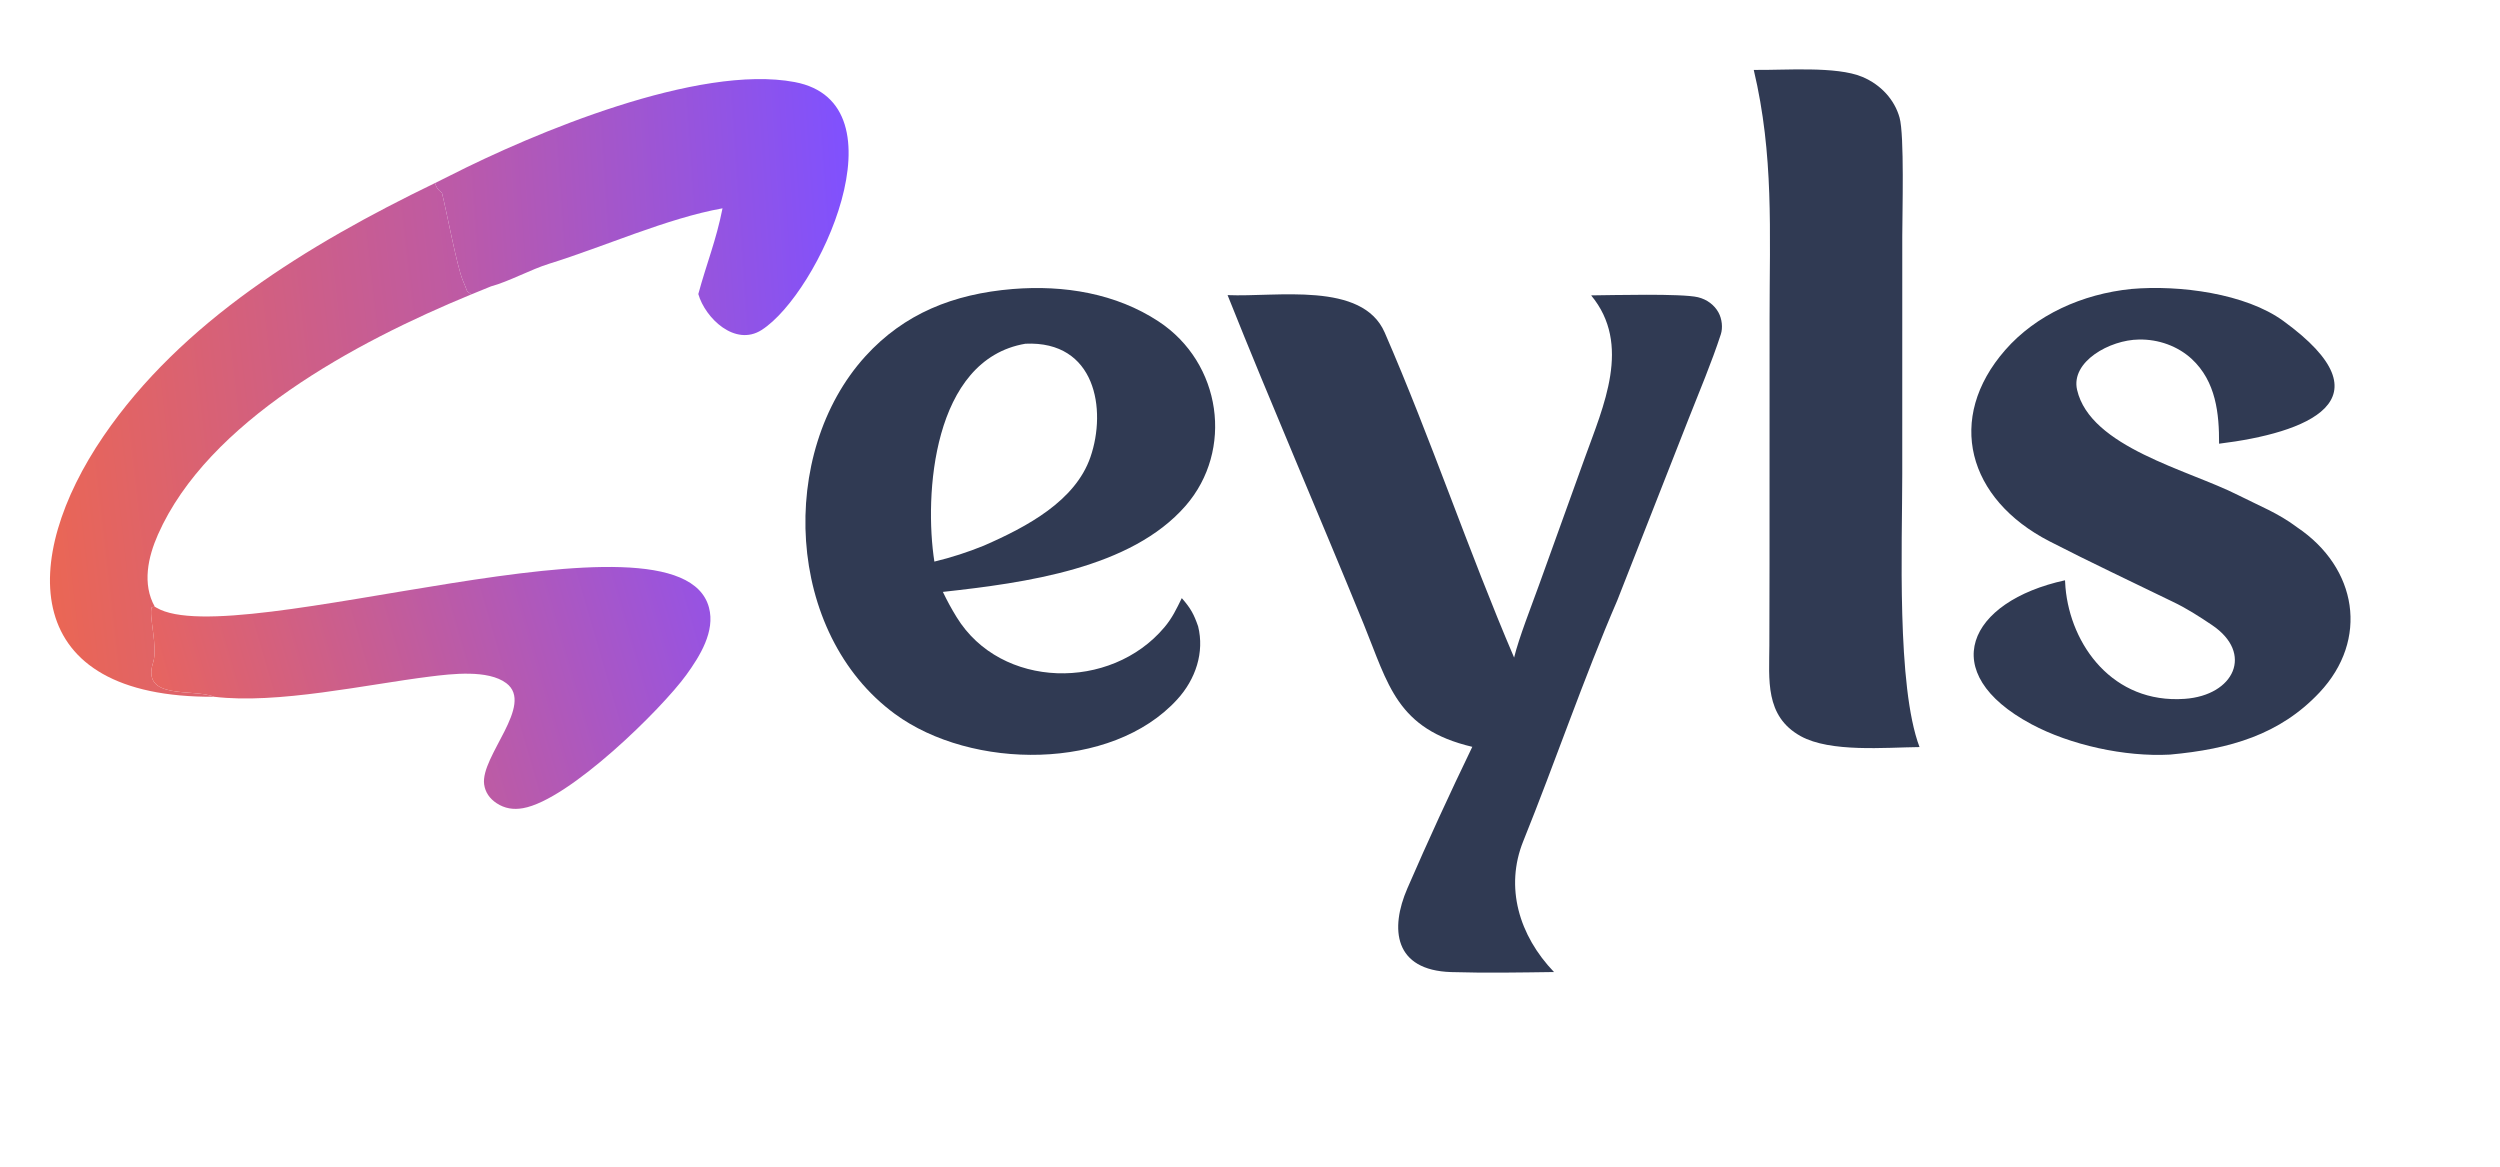
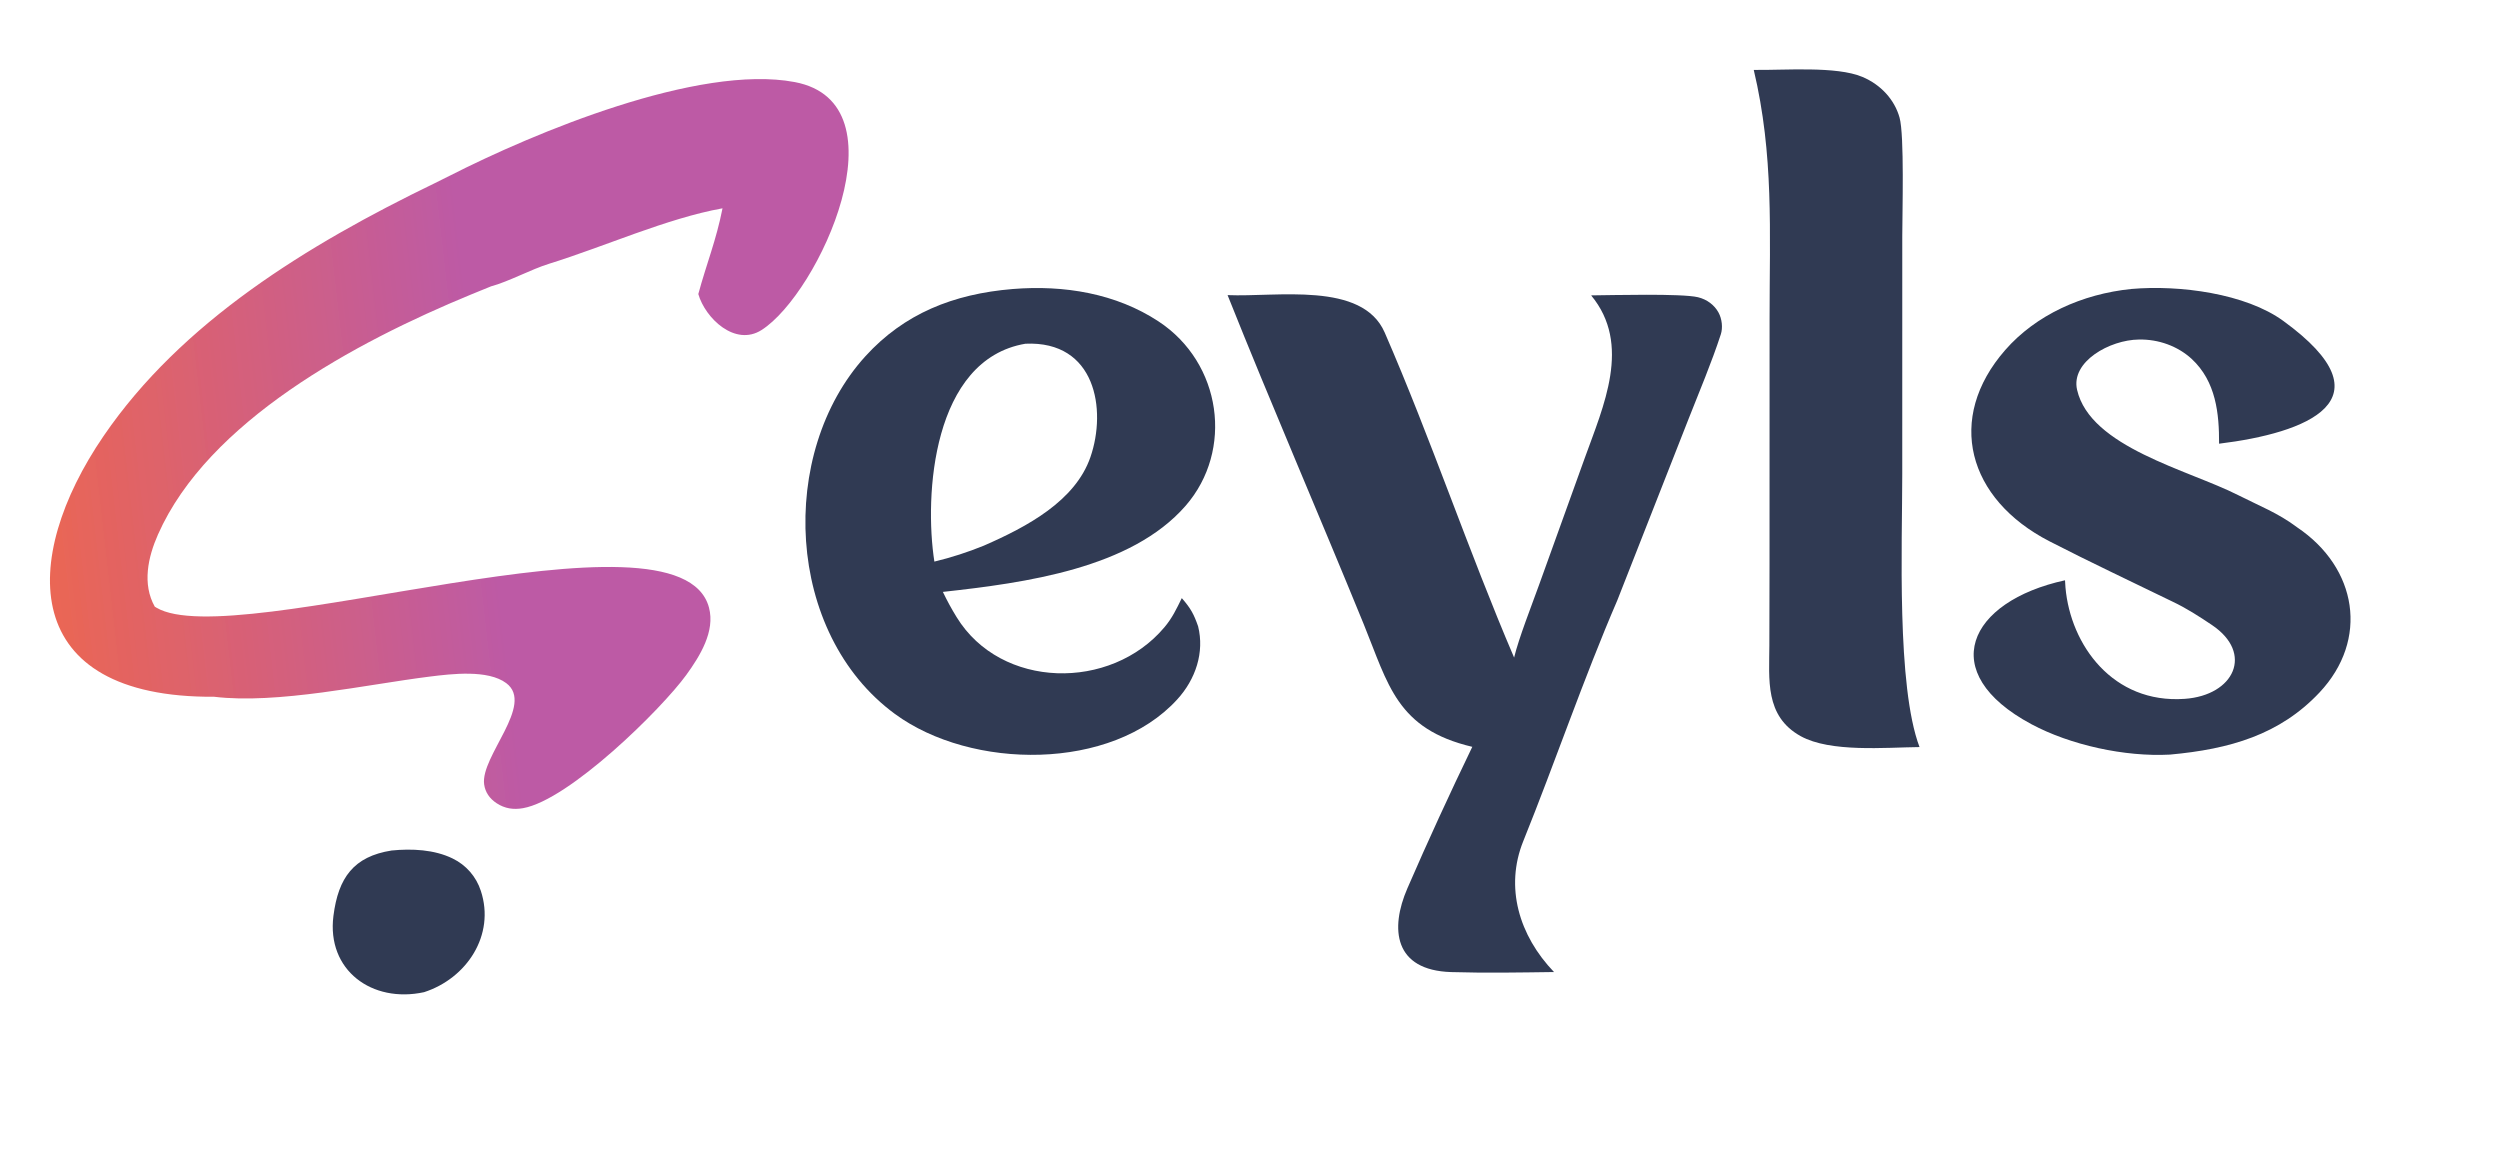
<svg xmlns="http://www.w3.org/2000/svg" version="1.1" viewBox="250 700 1500 700" preserveAspectRatio="xMidYMid meet">
  <defs>
    <linearGradient id="Gradient1" gradientUnits="userSpaceOnUse" x1="385.404" y1="976.949" x2="625.975" y2="952.048">
      <stop offset="0" stop-color="rgb(234,102,85)" />
      <stop offset="1" stop-color="rgb(189,90,165)" />
    </linearGradient>
    <linearGradient id="Gradient2" gradientUnits="userSpaceOnUse" x1="610.459" y1="832.721" x2="826.303" y2="819.445">
      <stop offset="0" stop-color="rgb(188,90,167)" />
      <stop offset="1" stop-color="rgb(128,81,254)" />
    </linearGradient>
    <linearGradient id="Gradient3" gradientUnits="userSpaceOnUse" x1="457.151" y1="1147.16" x2="749.541" y2="1069.83">
      <stop offset="0" stop-color="rgb(231,100,95)" />
      <stop offset="1" stop-color="rgb(151,83,226)" />
    </linearGradient>
+     <filter id="MultiGradient">
+       <feMerge>
+         <feMergeNode in="SourceGraphic" />
+       </feMerge>
+     </filter>
  </defs>
  <g transform="translate(-150, 0) scale(1.1,1)">
-     <path fill="url(#Gradient3)" d="M 448.064 1064.01 C 448.355 1064.2 448.644 1064.4 448.938 1064.59 C 491.567 1092.51 734.298 997.706 750.364 1064.59 C 753.776 1078.79 745.521 1093.5 737.967 1104.97 C 724.47 1125.47 674.133 1180.01 648.91 1184.91 C 643.623 1185.94 638.938 1185.11 634.541 1181.94 C 630.686 1179.16 628.307 1175.35 627.713 1170.62 C 625.604 1153.84 655.402 1122.78 639.778 1109.89 C 629.802 1101.66 609.924 1104.33 598.071 1105.95 C 563.443 1110.7 514.941 1122.64 480.452 1118.06 C 469.097 1112.92 440.506 1120.36 447.167 1097.47 C 449.864 1088.2 444.698 1069.66 446.402 1064.37 L 448.064 1064.01 z" />
-     <path fill="url(#Gradient2)" d="M 608.9 805.465 C 654.88 779.725 744.556 738.358 797.091 749.236 C 858.04 761.856 810.325 876.049 779.055 897.999 C 764.609 908.139 748.298 890.903 744.535 876.43 C 749.113 857.841 754.24 844.406 757.737 824.991 C 727.452 830.953 692.769 848.186 663.174 858.242 C 653.337 861.584 640.994 869.014 631.466 871.815 L 620.692 876.649 C 617.683 874.03 618.86 875.652 617.497 872.011 L 616.013 868.05 C 612.844 859.559 607.279 827.044 604.714 815.738 C 602.097 813.361 601.941 813.009 600.896 809.847 L 608.9 805.465 z" />
-     <path fill="url(#Gradient1)" d="M 600.896 809.847 C 601.941 813.009 602.097 813.361 604.714 815.738 C 607.279 827.044 612.844 859.559 616.013 868.05 L 617.497 872.011 C 618.86 875.652 617.683 874.03 620.692 876.649 C 557.119 905.454 477.081 952.912 449.812 1020.7 C 444.351 1034.28 441.123 1050.41 448.064 1064.01 L 446.402 1064.37 C 444.698 1069.66 449.864 1088.2 447.167 1097.47 C 440.506 1120.36 469.097 1112.92 480.452 1118.06 C 373.899 1118.81 374.34 1035.36 420.099 961.666 C 462.53 893.33 531.037 847.011 600.896 809.847 z" />
+     <path fill="url(#Gradient1)" filter="url(#MultiGradient)" d="M 448.064 1064.01 C 448.355 1064.2 448.644 1064.4 448.938 1064.59 C 491.567 1092.51 734.298 997.706 750.364 1064.59 C 753.776 1078.79 745.521 1093.5 737.967 1104.97 C 724.47 1125.47 674.133 1180.01 648.91 1184.91 C 643.623 1185.94 638.938 1185.11 634.541 1181.94 C 630.686 1179.16 628.307 1175.35 627.713 1170.62 C 625.604 1153.84 655.402 1122.78 639.778 1109.89 C 629.802 1101.66 609.924 1104.33 598.071 1105.95 C 563.443 1110.7 514.941 1122.64 480.452 1118.06 C 469.097 1112.92 440.506 1120.36 447.167 1097.47 C 449.864 1088.2 444.698 1069.66 446.402 1064.37 L 448.064 1064.01          M 608.9 805.465 C 654.88 779.725 744.556 738.358 797.091 749.236 C 858.04 761.856 810.325 876.049 779.055 897.999 C 764.609 908.139 748.298 890.903 744.535 876.43 C 749.113 857.841 754.24 844.406 757.737 824.991 C 727.452 830.953 692.769 848.186 663.174 858.242 C 653.337 861.584 640.994 869.014 631.466 871.815 L 620.692 876.649 C 617.683 874.03 618.86 875.652 617.497 872.011 L 616.013 868.05 C 612.844 859.559 607.279 827.044 604.714 815.738 C 602.097 813.361 601.941 813.009 600.896 809.847          C 601.941 813.009 602.097 813.361 604.714 815.738 C 607.279 827.044 612.844 859.559 616.013 868.05 L 617.497 872.011 C 618.86 875.652 617.683 874.03 620.692 876.649 C 557.119 905.454 477.081 952.912 449.812 1020.7 C 444.351 1034.28 441.123 1050.41 448.064 1064.01 L 446.402 1064.37 C 444.698 1069.66 449.864 1088.2 447.167 1097.47 C 440.506 1120.36 469.097 1112.92 480.452 1118.06 C 373.899 1118.81 374.34 1035.36 420.099 961.666 C 462.53 893.33 531.037 847.011 600.896 809.847 z" />
    <path fill="rgb(48,58,83)" fill-rule="evenodd" d="M 916.022 873.409 C 944.07 870.919 972.347 876.046 995.579 892.859 C 1030.03 917.791 1036.67 970.222 1010.3 1003.51 C 980.562 1041.04 923.049 1049.68 877.927 1055.14 C 880.334 1060.62 882.482 1065.01 885.448 1070.32 C 909.619 1113.6 969.478 1114.67 998.759 1076.39 C 1003.06 1070.76 1005.29 1065.5 1008.25 1058.87 C 1013.13 1065 1014.84 1068.52 1017.15 1075.8 C 1020.67 1091.4 1015.84 1107.56 1005.73 1119.69 C 969.955 1162.83 893.492 1162.04 851.787 1128.38 C 791.861 1080.02 787.76 971.618 835.739 913.675 C 856.796 888.245 883.555 876.355 916.022 873.409 M 922.962 906.233 C 961.264 904.33 967.365 945.696 958.425 974.235 C 950.172 1000.58 923.873 1016.06 900.297 1027.38 C 891.572 1031.3 882.542 1034.5 873.297 1036.96 C 867.69 997.387 872.2 915.696 922.962 906.233 z" />
    <path fill="rgb(48,58,83)" d="M 1231.53 877.227 C 1242.69 877.123 1280.99 875.989 1289.81 878.335 C 1294.7 879.639 1298.78 882.993 1301.01 887.534 C 1302.91 891.334 1303.44 896.658 1302.26 900.622 C 1297.31 917.377 1290.46 935.167 1284.58 951.61 L 1245.78 1060.27 C 1227.37 1107.19 1211.92 1157.25 1194.51 1204.69 C 1184.39 1232.3 1192.16 1261.29 1211.28 1283.22 C 1192.45 1283.51 1174.06 1283.87 1155.22 1283.25 C 1123.95 1282.21 1121.71 1257.31 1131.3 1233.01 C 1142.5 1204.61 1154.41 1176.12 1166.71 1148.1 C 1125.44 1137.39 1120.9 1110.68 1107.53 1074.63 C 1083.07 1008.7 1057.2 943.159 1033.22 877.069 C 1059.93 878.36 1106.71 868.629 1118.93 899.526 C 1144.26 963.568 1164.52 1030.32 1189.51 1094.54 C 1192.1 1082.77 1199.1 1063.24 1203.02 1051.25 L 1227.97 975.059 C 1238.23 943.665 1253.77 906.742 1231.53 877.227 z" />
    <path fill="rgb(48,58,83)" d="M 1526.23 873.379 C 1552.44 870.866 1588.46 876.063 1609.06 892.542 C 1668.75 940.281 1621.4 959.844 1574.04 966.222 C 1574.12 948.279 1572.43 928.909 1559.06 915.302 C 1551.46 907.677 1541.08 903.493 1530.32 903.722 C 1514.4 903.905 1493.07 917.002 1496.59 933.895 C 1503.78 968.376 1557.17 981.868 1584.41 997.059 C 1596.04 1003.54 1606.36 1007.88 1616.61 1016.39 C 1649.52 1040.72 1655.91 1083.81 1628.81 1115.51 C 1607.17 1140.83 1579.9 1149.49 1547.24 1152.76 C 1522.69 1154.22 1492.9 1147.02 1471.68 1134.52 C 1419.2 1103.58 1437.13 1060.86 1490.01 1048.17 C 1490.05 1049.63 1490.13 1051.08 1490.26 1052.53 C 1493.03 1087.01 1516.11 1122.35 1555.3 1119.31 C 1582.3 1117.21 1593.1 1092 1570.18 1075.03 C 1563.25 1069.9 1556.36 1065 1548.63 1060.96 C 1526.08 1048.87 1503.88 1037.41 1481.59 1024.81 C 1436.83 999.511 1424.77 951.058 1457.41 909.998 C 1474.09 889.012 1499.31 876.37 1526.23 873.379 z" />
    <path fill="rgb(48,58,83)" d="M 1320.23 741.946 C 1336.96 742.21 1365.3 739.544 1379.5 746.151 C 1389.57 750.819 1397.01 759.774 1399.75 770.534 C 1402.44 780.865 1401.25 828.135 1401.24 841.623 L 1401.23 984.582 C 1401.23 1026.78 1398.1 1111.63 1410.65 1148.24 C 1391.98 1148.46 1362.04 1151.56 1345.84 1141.7 C 1326.11 1129.68 1328.71 1107.5 1328.74 1087.23 L 1328.83 1038.69 L 1328.86 890.992 C 1328.86 838.911 1331.26 793.178 1320.23 741.946 z" />
  </g>
+   <g transform="translate(-75, 22)">
+     <path fill="rgb(48,58,83)" d="M 559.979 1188.3 C 572.005 1187.1 585.592 1187.7 596.602 1193.11 C 604.638 1196.99 610.738 1203.99 613.49 1212.49 C 622.265 1239.06 605.03 1265.05 579.42 1273.31 C 548.231 1280.07 520.898 1260.17 525.065 1227.49 C 527.974 1204.66 537.172 1191.88 559.979 1188.3 z" />
+   </g>
</svg>
